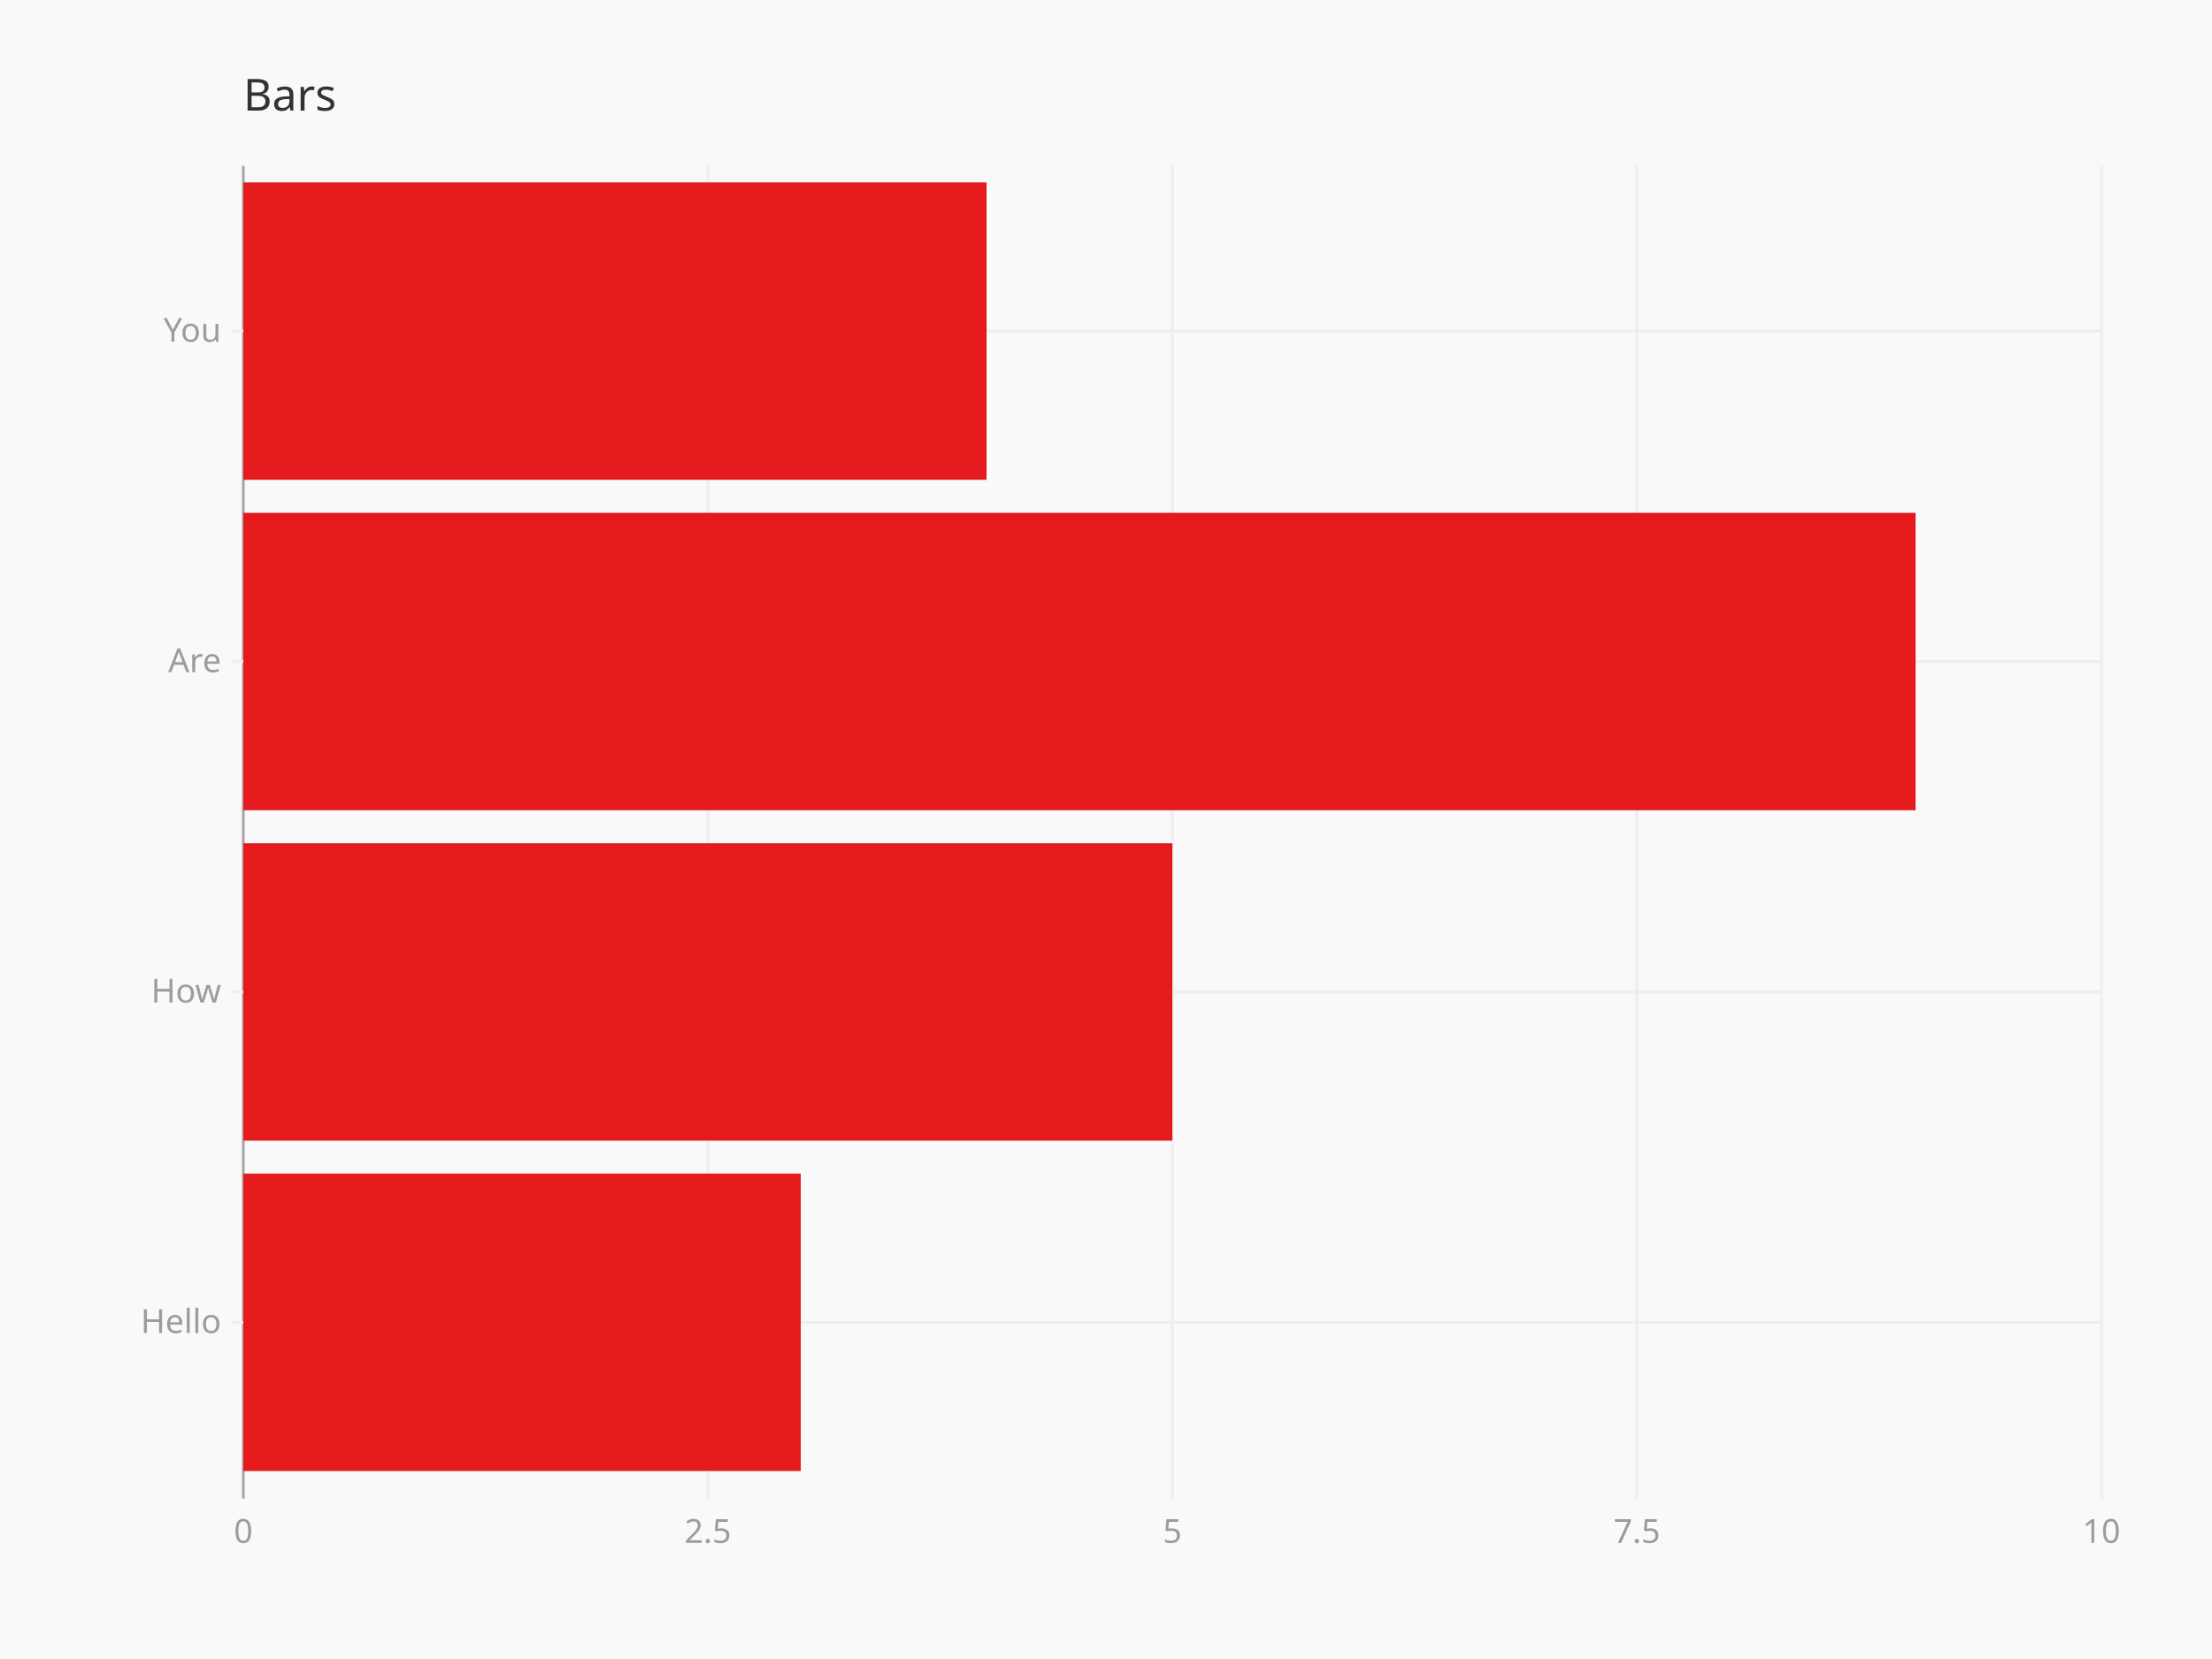
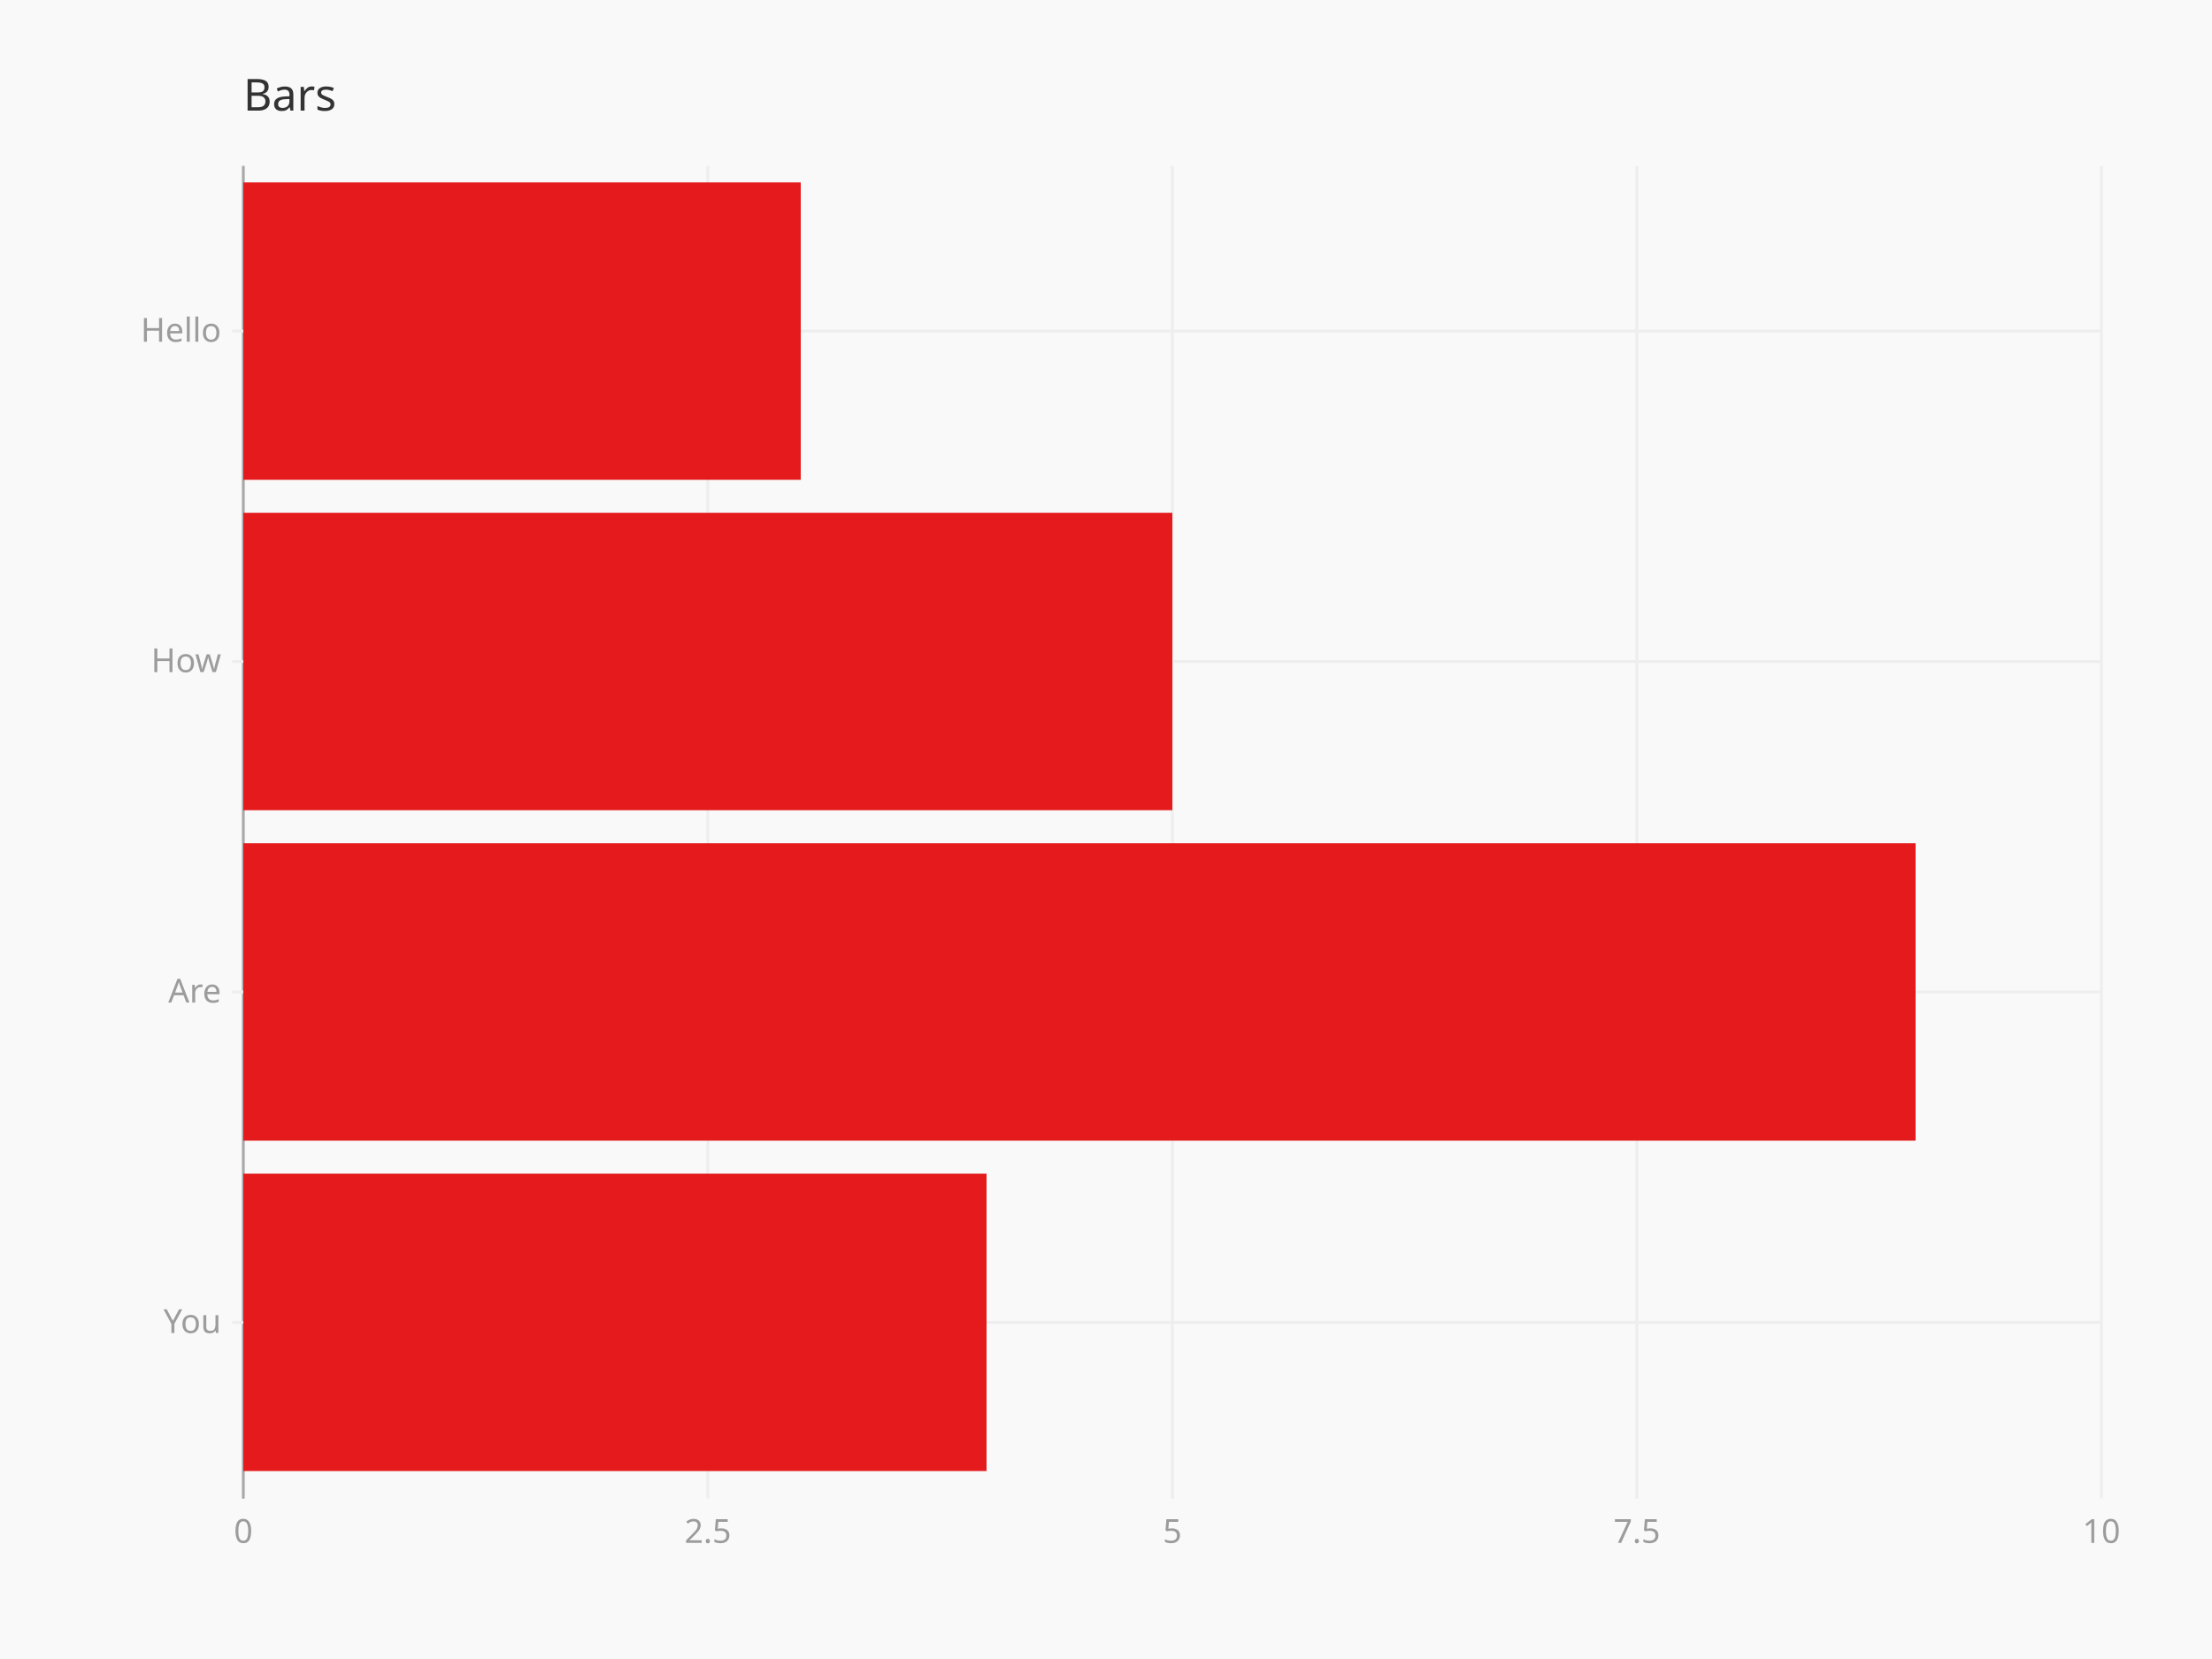
<svg xmlns="http://www.w3.org/2000/svg" height="600" version="1.1" width="800">
  <g>
    <rect fill="#f9f9f9" height="600" width="800" x="0" y="0" />
    <g transform="translate(40 40)">
      <g transform="translate(48 0)">
        <text fill="#333" font-family="Monaco" font-size="16" x="0" y="0">Bars</text>
      </g>
      <g transform="translate(0 20)">
        <g transform="translate(48 0)">
          <g class="axis bottom">
            <g class="tick">
              <line stroke="#eee" stroke-width="1" x1="168.00" x2="168.00" y1="0" y2="482.0" />
              <text dy="1em" fill="#9c9c9c" font-family="Monaco" text-anchor="middle" x="168.00" y="486.0">2.5</text>
            </g>
            <g class="tick">
              <line stroke="#eee" stroke-width="1" x1="336.0" x2="336.0" y1="0" y2="482.0" />
              <text dy="1em" fill="#9c9c9c" font-family="Monaco" text-anchor="middle" x="336.0" y="486.0">5</text>
            </g>
            <g class="tick">
              <line stroke="#eee" stroke-width="1" x1="504.00" x2="504.00" y1="0" y2="482.0" />
              <text dy="1em" fill="#9c9c9c" font-family="Monaco" text-anchor="middle" x="504.00" y="486.0">7.5</text>
            </g>
            <g class="tick">
              <line stroke="#eee" stroke-width="1" x1="672" x2="672" y1="0" y2="482.0" />
              <text dy="1em" fill="#9c9c9c" font-family="Monaco" text-anchor="middle" x="672" y="486.0">10</text>
            </g>
            <g class="tick">
              <line stroke="#a8a8a8" stroke-width="1" x1="0" x2="0" y1="0" y2="482.0" />
              <text dy="1em" fill="#9c9c9c" font-family="Monaco" text-anchor="middle" x="0" y="486.0">0</text>
            </g>
          </g>
          <g class="axis left">
            <g class="tick">
              <line stroke="#eee" stroke-width="1" x1="-4" x2="672.0" y1="418.25" y2="418.25" />
-               <text dy="0.32em" fill="#9c9c9c" font-family="Monaco" text-anchor="end" x="-8" y="418.25">Hello</text>
+               <text dy="0.32em" fill="#9c9c9c" font-family="Monaco" text-anchor="end" x="-8" y="418.25">You</text>
            </g>
            <g class="tick">
              <line stroke="#eee" stroke-width="1" x1="-4" x2="672.0" y1="298.75" y2="298.75" />
-               <text dy="0.32em" fill="#9c9c9c" font-family="Monaco" text-anchor="end" x="-8" y="298.75">How</text>
+               <text dy="0.32em" fill="#9c9c9c" font-family="Monaco" text-anchor="end" x="-8" y="298.75">Are</text>
            </g>
            <g class="tick">
              <line stroke="#eee" stroke-width="1" x1="-4" x2="672.0" y1="179.25" y2="179.25" />
-               <text dy="0.32em" fill="#9c9c9c" font-family="Monaco" text-anchor="end" x="-8" y="179.25">Are</text>
+               <text dy="0.32em" fill="#9c9c9c" font-family="Monaco" text-anchor="end" x="-8" y="179.25">How</text>
            </g>
            <g class="tick">
              <line stroke="#eee" stroke-width="1" x1="-4" x2="672.0" y1="59.75" y2="59.75" />
-               <text dy="0.32em" fill="#9c9c9c" font-family="Monaco" text-anchor="end" x="-8" y="59.75">You</text>
+               <text dy="0.32em" fill="#9c9c9c" font-family="Monaco" text-anchor="end" x="-8" y="59.75">Hello</text>
            </g>
          </g>
          <g>
            <g class="series bars">
-               <rect fill="#e41a1c" height="107.550" width="268.8" x="0" y="5.975" />
-               <rect fill="#e41a1c" height="107.550" width="604.8" x="0" y="125.475" />
-               <rect fill="#e41a1c" height="107.550" width="336.0" x="0" y="244.975" />
-               <rect fill="#e41a1c" height="107.550" width="201.6" x="0" y="364.475" />
+               <rect fill="#e41a1c" height="107.550" width="268.8" x="0" y="364.475" />
+               <rect fill="#e41a1c" height="107.550" width="604.8" x="0" y="244.975" />
+               <rect fill="#e41a1c" height="107.550" width="336.0" x="0" y="125.475" />
+               <rect fill="#e41a1c" height="107.550" width="201.6" x="0" y="5.975" />
            </g>
          </g>
        </g>
      </g>
    </g>
  </g>
</svg>
